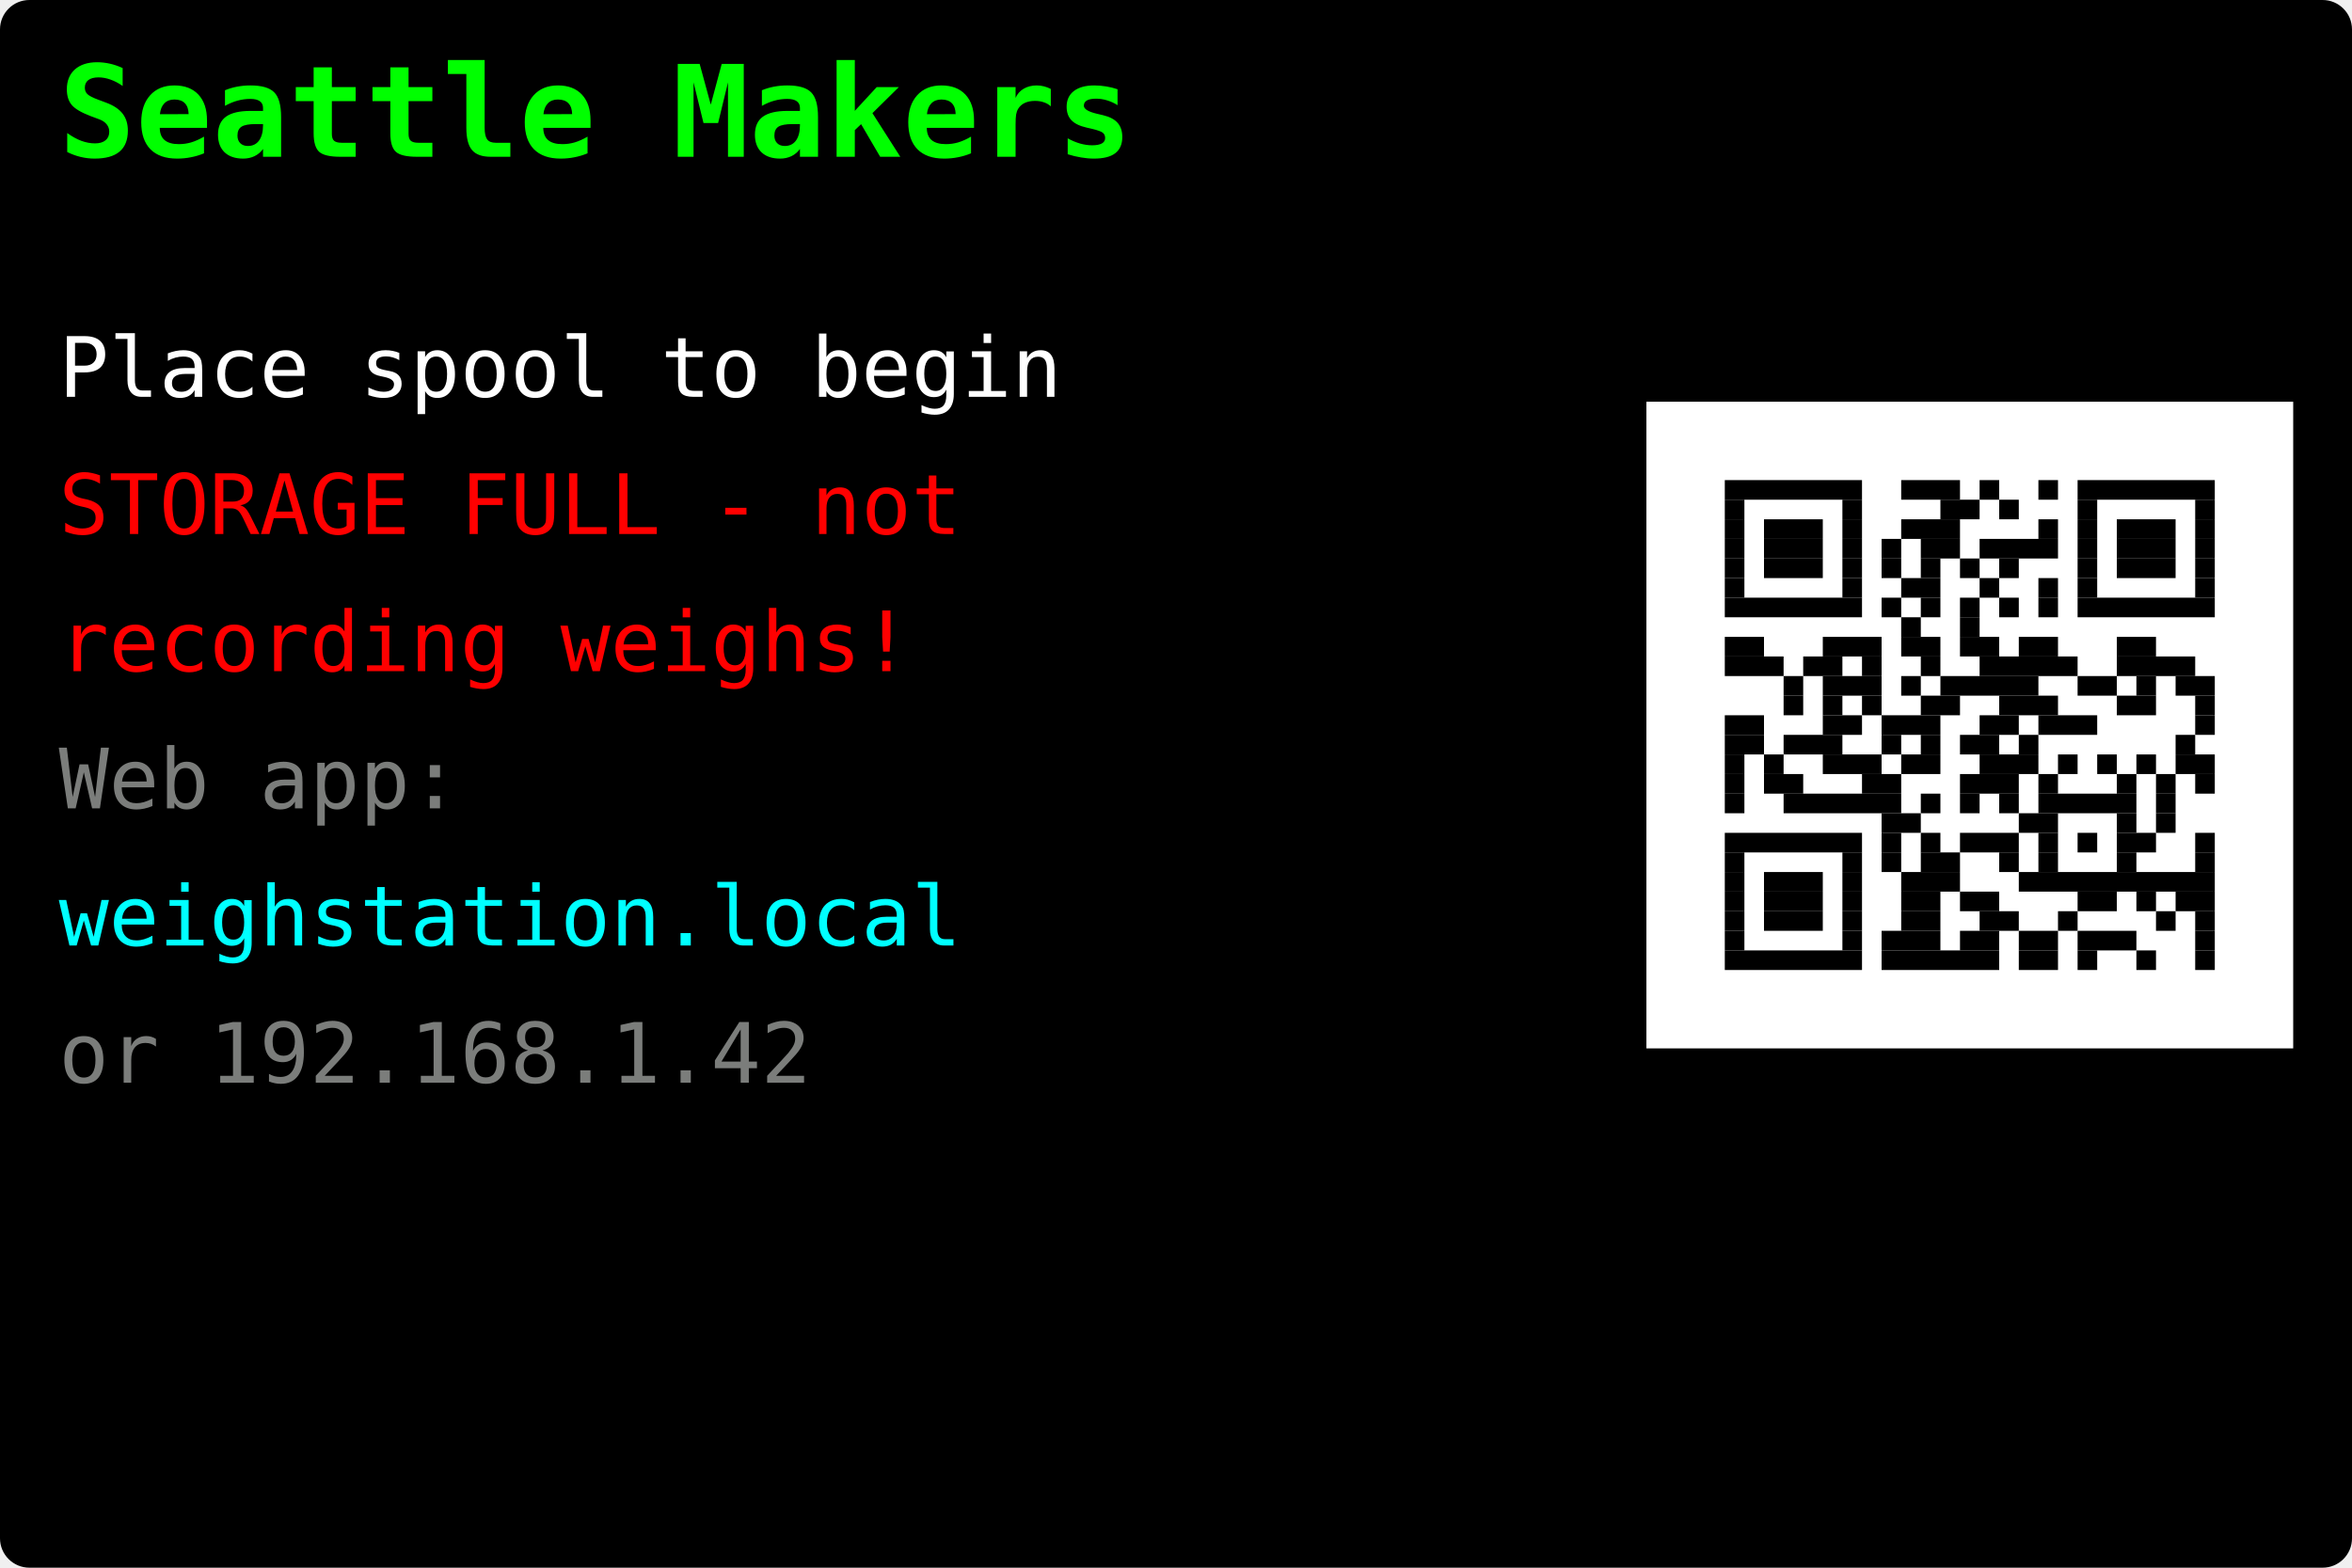
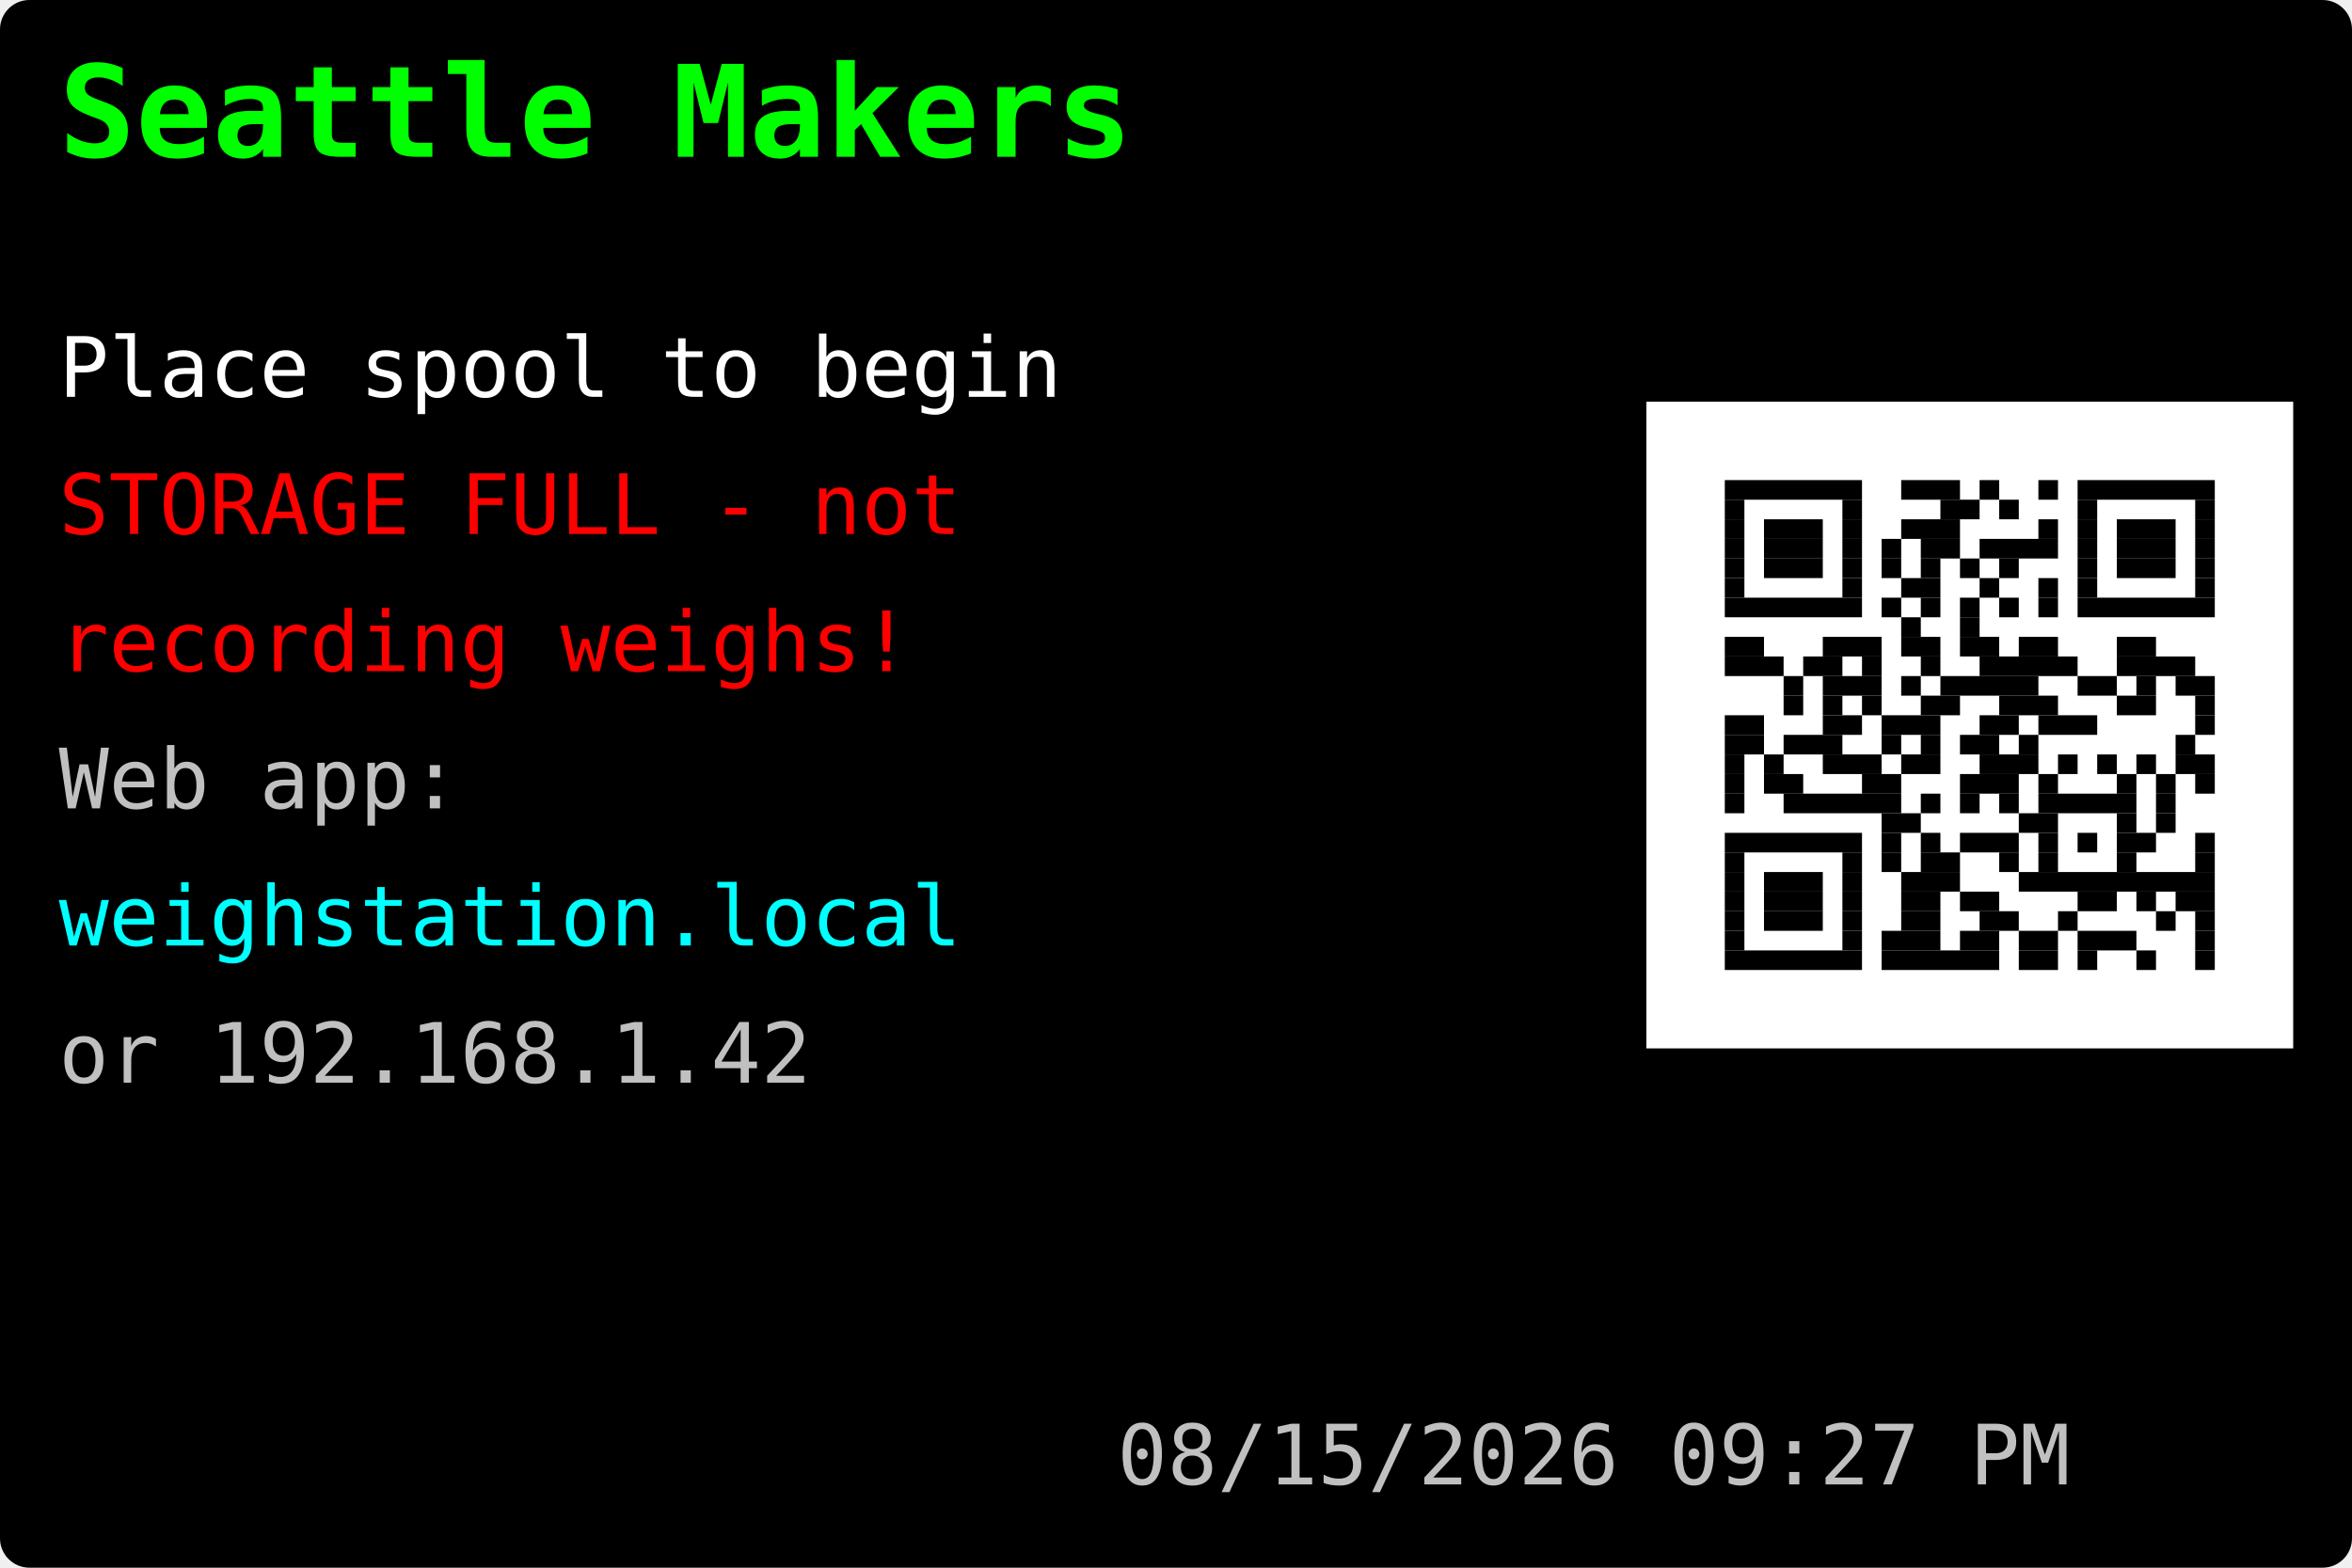
<svg xmlns="http://www.w3.org/2000/svg" viewBox="0 0 480 320" width="480" font-family="ui-monospace,Menlo,Consolas,monospace">
  <rect width="480" height="320" rx="6" fill="#000" />
  <text x="12" y="32" font-size="26" font-weight="700" fill="#00ff00">Seattle Makers</text>
  <text x="12" y="81" font-size="17" fill="#ffffff">Place spool to begin</text>
  <text x="12" y="109" font-size="17" fill="#ff0000">STORAGE FULL - not</text>
  <text x="12" y="137" font-size="17" fill="#ff0000">recording weighs!</text>
-   <text x="12" y="165" font-size="17" fill="#7b7d7b">Web app:</text>
+   <text x="12" y="165" font-size="17" fill="#c0c0c0">Web app:</text>
  <text x="12" y="193" font-size="17" fill="#00ffff">weighstation.local</text>
-   <text x="12" y="221" font-size="17" fill="#7b7d7b">or 192.168.1.42</text>
+   <text x="12" y="221" font-size="17" fill="#c0c0c0">or 192.168.1.42</text>
  <rect x="336" y="82" width="132" height="132" fill="#fff" />
  <rect x="352" y="98" width="28" height="4" fill="#000" />
  <rect x="388" y="98" width="12" height="4" fill="#000" />
  <rect x="404" y="98" width="4" height="4" fill="#000" />
  <rect x="416" y="98" width="4" height="4" fill="#000" />
  <rect x="424" y="98" width="28" height="4" fill="#000" />
  <rect x="352" y="102" width="4" height="4" fill="#000" />
  <rect x="376" y="102" width="4" height="4" fill="#000" />
  <rect x="396" y="102" width="8" height="4" fill="#000" />
  <rect x="408" y="102" width="4" height="4" fill="#000" />
  <rect x="424" y="102" width="4" height="4" fill="#000" />
  <rect x="448" y="102" width="4" height="4" fill="#000" />
  <rect x="352" y="106" width="4" height="4" fill="#000" />
  <rect x="360" y="106" width="12" height="4" fill="#000" />
  <rect x="376" y="106" width="4" height="4" fill="#000" />
  <rect x="388" y="106" width="12" height="4" fill="#000" />
  <rect x="416" y="106" width="4" height="4" fill="#000" />
  <rect x="424" y="106" width="4" height="4" fill="#000" />
  <rect x="432" y="106" width="12" height="4" fill="#000" />
  <rect x="448" y="106" width="4" height="4" fill="#000" />
  <rect x="352" y="110" width="4" height="4" fill="#000" />
  <rect x="360" y="110" width="12" height="4" fill="#000" />
  <rect x="376" y="110" width="4" height="4" fill="#000" />
  <rect x="384" y="110" width="4" height="4" fill="#000" />
  <rect x="392" y="110" width="8" height="4" fill="#000" />
  <rect x="404" y="110" width="16" height="4" fill="#000" />
  <rect x="424" y="110" width="4" height="4" fill="#000" />
  <rect x="432" y="110" width="12" height="4" fill="#000" />
  <rect x="448" y="110" width="4" height="4" fill="#000" />
  <rect x="352" y="114" width="4" height="4" fill="#000" />
  <rect x="360" y="114" width="12" height="4" fill="#000" />
  <rect x="376" y="114" width="4" height="4" fill="#000" />
  <rect x="384" y="114" width="4" height="4" fill="#000" />
  <rect x="392" y="114" width="4" height="4" fill="#000" />
  <rect x="400" y="114" width="4" height="4" fill="#000" />
  <rect x="408" y="114" width="4" height="4" fill="#000" />
  <rect x="424" y="114" width="4" height="4" fill="#000" />
  <rect x="432" y="114" width="12" height="4" fill="#000" />
  <rect x="448" y="114" width="4" height="4" fill="#000" />
  <rect x="352" y="118" width="4" height="4" fill="#000" />
  <rect x="376" y="118" width="4" height="4" fill="#000" />
  <rect x="388" y="118" width="8" height="4" fill="#000" />
  <rect x="404" y="118" width="4" height="4" fill="#000" />
  <rect x="416" y="118" width="4" height="4" fill="#000" />
  <rect x="424" y="118" width="4" height="4" fill="#000" />
  <rect x="448" y="118" width="4" height="4" fill="#000" />
  <rect x="352" y="122" width="28" height="4" fill="#000" />
  <rect x="384" y="122" width="4" height="4" fill="#000" />
  <rect x="392" y="122" width="4" height="4" fill="#000" />
  <rect x="400" y="122" width="4" height="4" fill="#000" />
  <rect x="408" y="122" width="4" height="4" fill="#000" />
  <rect x="416" y="122" width="4" height="4" fill="#000" />
  <rect x="424" y="122" width="28" height="4" fill="#000" />
  <rect x="388" y="126" width="4" height="4" fill="#000" />
  <rect x="400" y="126" width="4" height="4" fill="#000" />
  <rect x="352" y="130" width="8" height="4" fill="#000" />
  <rect x="372" y="130" width="12" height="4" fill="#000" />
  <rect x="388" y="130" width="8" height="4" fill="#000" />
  <rect x="400" y="130" width="8" height="4" fill="#000" />
  <rect x="412" y="130" width="8" height="4" fill="#000" />
  <rect x="432" y="130" width="8" height="4" fill="#000" />
  <rect x="352" y="134" width="12" height="4" fill="#000" />
  <rect x="368" y="134" width="8" height="4" fill="#000" />
  <rect x="380" y="134" width="4" height="4" fill="#000" />
  <rect x="392" y="134" width="4" height="4" fill="#000" />
  <rect x="404" y="134" width="20" height="4" fill="#000" />
  <rect x="432" y="134" width="16" height="4" fill="#000" />
  <rect x="364" y="138" width="4" height="4" fill="#000" />
  <rect x="372" y="138" width="12" height="4" fill="#000" />
  <rect x="388" y="138" width="4" height="4" fill="#000" />
  <rect x="396" y="138" width="20" height="4" fill="#000" />
  <rect x="424" y="138" width="8" height="4" fill="#000" />
  <rect x="436" y="138" width="4" height="4" fill="#000" />
  <rect x="444" y="138" width="8" height="4" fill="#000" />
  <rect x="364" y="142" width="4" height="4" fill="#000" />
  <rect x="372" y="142" width="4" height="4" fill="#000" />
  <rect x="380" y="142" width="4" height="4" fill="#000" />
  <rect x="392" y="142" width="8" height="4" fill="#000" />
  <rect x="408" y="142" width="12" height="4" fill="#000" />
  <rect x="432" y="142" width="8" height="4" fill="#000" />
  <rect x="448" y="142" width="4" height="4" fill="#000" />
  <rect x="352" y="146" width="8" height="4" fill="#000" />
  <rect x="372" y="146" width="8" height="4" fill="#000" />
  <rect x="384" y="146" width="12" height="4" fill="#000" />
  <rect x="404" y="146" width="8" height="4" fill="#000" />
  <rect x="416" y="146" width="12" height="4" fill="#000" />
  <rect x="448" y="146" width="4" height="4" fill="#000" />
  <rect x="352" y="150" width="8" height="4" fill="#000" />
  <rect x="364" y="150" width="12" height="4" fill="#000" />
  <rect x="384" y="150" width="4" height="4" fill="#000" />
  <rect x="392" y="150" width="4" height="4" fill="#000" />
  <rect x="400" y="150" width="8" height="4" fill="#000" />
  <rect x="412" y="150" width="4" height="4" fill="#000" />
  <rect x="444" y="150" width="4" height="4" fill="#000" />
  <rect x="352" y="154" width="4" height="4" fill="#000" />
  <rect x="360" y="154" width="4" height="4" fill="#000" />
  <rect x="372" y="154" width="12" height="4" fill="#000" />
  <rect x="388" y="154" width="8" height="4" fill="#000" />
  <rect x="404" y="154" width="12" height="4" fill="#000" />
  <rect x="420" y="154" width="4" height="4" fill="#000" />
  <rect x="428" y="154" width="4" height="4" fill="#000" />
  <rect x="436" y="154" width="4" height="4" fill="#000" />
  <rect x="444" y="154" width="8" height="4" fill="#000" />
  <rect x="352" y="158" width="4" height="4" fill="#000" />
  <rect x="360" y="158" width="8" height="4" fill="#000" />
  <rect x="380" y="158" width="8" height="4" fill="#000" />
  <rect x="400" y="158" width="12" height="4" fill="#000" />
  <rect x="416" y="158" width="4" height="4" fill="#000" />
  <rect x="432" y="158" width="4" height="4" fill="#000" />
  <rect x="440" y="158" width="4" height="4" fill="#000" />
  <rect x="448" y="158" width="4" height="4" fill="#000" />
  <rect x="352" y="162" width="4" height="4" fill="#000" />
  <rect x="364" y="162" width="24" height="4" fill="#000" />
  <rect x="392" y="162" width="4" height="4" fill="#000" />
  <rect x="400" y="162" width="4" height="4" fill="#000" />
  <rect x="408" y="162" width="4" height="4" fill="#000" />
  <rect x="416" y="162" width="20" height="4" fill="#000" />
  <rect x="440" y="162" width="4" height="4" fill="#000" />
  <rect x="384" y="166" width="8" height="4" fill="#000" />
  <rect x="412" y="166" width="8" height="4" fill="#000" />
  <rect x="432" y="166" width="4" height="4" fill="#000" />
  <rect x="440" y="166" width="4" height="4" fill="#000" />
  <rect x="352" y="170" width="28" height="4" fill="#000" />
  <rect x="384" y="170" width="4" height="4" fill="#000" />
  <rect x="392" y="170" width="4" height="4" fill="#000" />
  <rect x="400" y="170" width="12" height="4" fill="#000" />
  <rect x="416" y="170" width="4" height="4" fill="#000" />
  <rect x="424" y="170" width="4" height="4" fill="#000" />
  <rect x="432" y="170" width="8" height="4" fill="#000" />
  <rect x="448" y="170" width="4" height="4" fill="#000" />
  <rect x="352" y="174" width="4" height="4" fill="#000" />
  <rect x="376" y="174" width="4" height="4" fill="#000" />
  <rect x="384" y="174" width="4" height="4" fill="#000" />
  <rect x="392" y="174" width="8" height="4" fill="#000" />
  <rect x="408" y="174" width="4" height="4" fill="#000" />
  <rect x="416" y="174" width="4" height="4" fill="#000" />
  <rect x="432" y="174" width="4" height="4" fill="#000" />
  <rect x="448" y="174" width="4" height="4" fill="#000" />
  <rect x="352" y="178" width="4" height="4" fill="#000" />
  <rect x="360" y="178" width="12" height="4" fill="#000" />
  <rect x="376" y="178" width="4" height="4" fill="#000" />
  <rect x="388" y="178" width="12" height="4" fill="#000" />
  <rect x="412" y="178" width="40" height="4" fill="#000" />
  <rect x="352" y="182" width="4" height="4" fill="#000" />
  <rect x="360" y="182" width="12" height="4" fill="#000" />
  <rect x="376" y="182" width="4" height="4" fill="#000" />
  <rect x="388" y="182" width="8" height="4" fill="#000" />
  <rect x="400" y="182" width="8" height="4" fill="#000" />
  <rect x="424" y="182" width="8" height="4" fill="#000" />
  <rect x="436" y="182" width="4" height="4" fill="#000" />
  <rect x="444" y="182" width="8" height="4" fill="#000" />
  <rect x="352" y="186" width="4" height="4" fill="#000" />
  <rect x="360" y="186" width="12" height="4" fill="#000" />
  <rect x="376" y="186" width="4" height="4" fill="#000" />
  <rect x="388" y="186" width="8" height="4" fill="#000" />
  <rect x="404" y="186" width="8" height="4" fill="#000" />
  <rect x="420" y="186" width="4" height="4" fill="#000" />
  <rect x="440" y="186" width="4" height="4" fill="#000" />
  <rect x="448" y="186" width="4" height="4" fill="#000" />
  <rect x="352" y="190" width="4" height="4" fill="#000" />
  <rect x="376" y="190" width="4" height="4" fill="#000" />
  <rect x="384" y="190" width="12" height="4" fill="#000" />
  <rect x="400" y="190" width="8" height="4" fill="#000" />
  <rect x="412" y="190" width="8" height="4" fill="#000" />
  <rect x="424" y="190" width="12" height="4" fill="#000" />
  <rect x="448" y="190" width="4" height="4" fill="#000" />
  <rect x="352" y="194" width="28" height="4" fill="#000" />
  <rect x="384" y="194" width="24" height="4" fill="#000" />
  <rect x="412" y="194" width="8" height="4" fill="#000" />
  <rect x="424" y="194" width="4" height="4" fill="#000" />
  <rect x="436" y="194" width="4" height="4" fill="#000" />
  <rect x="448" y="194" width="4" height="4" fill="#000" />
+   <text x="228" y="303" font-size="17" fill="#c0c0c0">08/15/2026 09:27 PM</text>
</svg>
